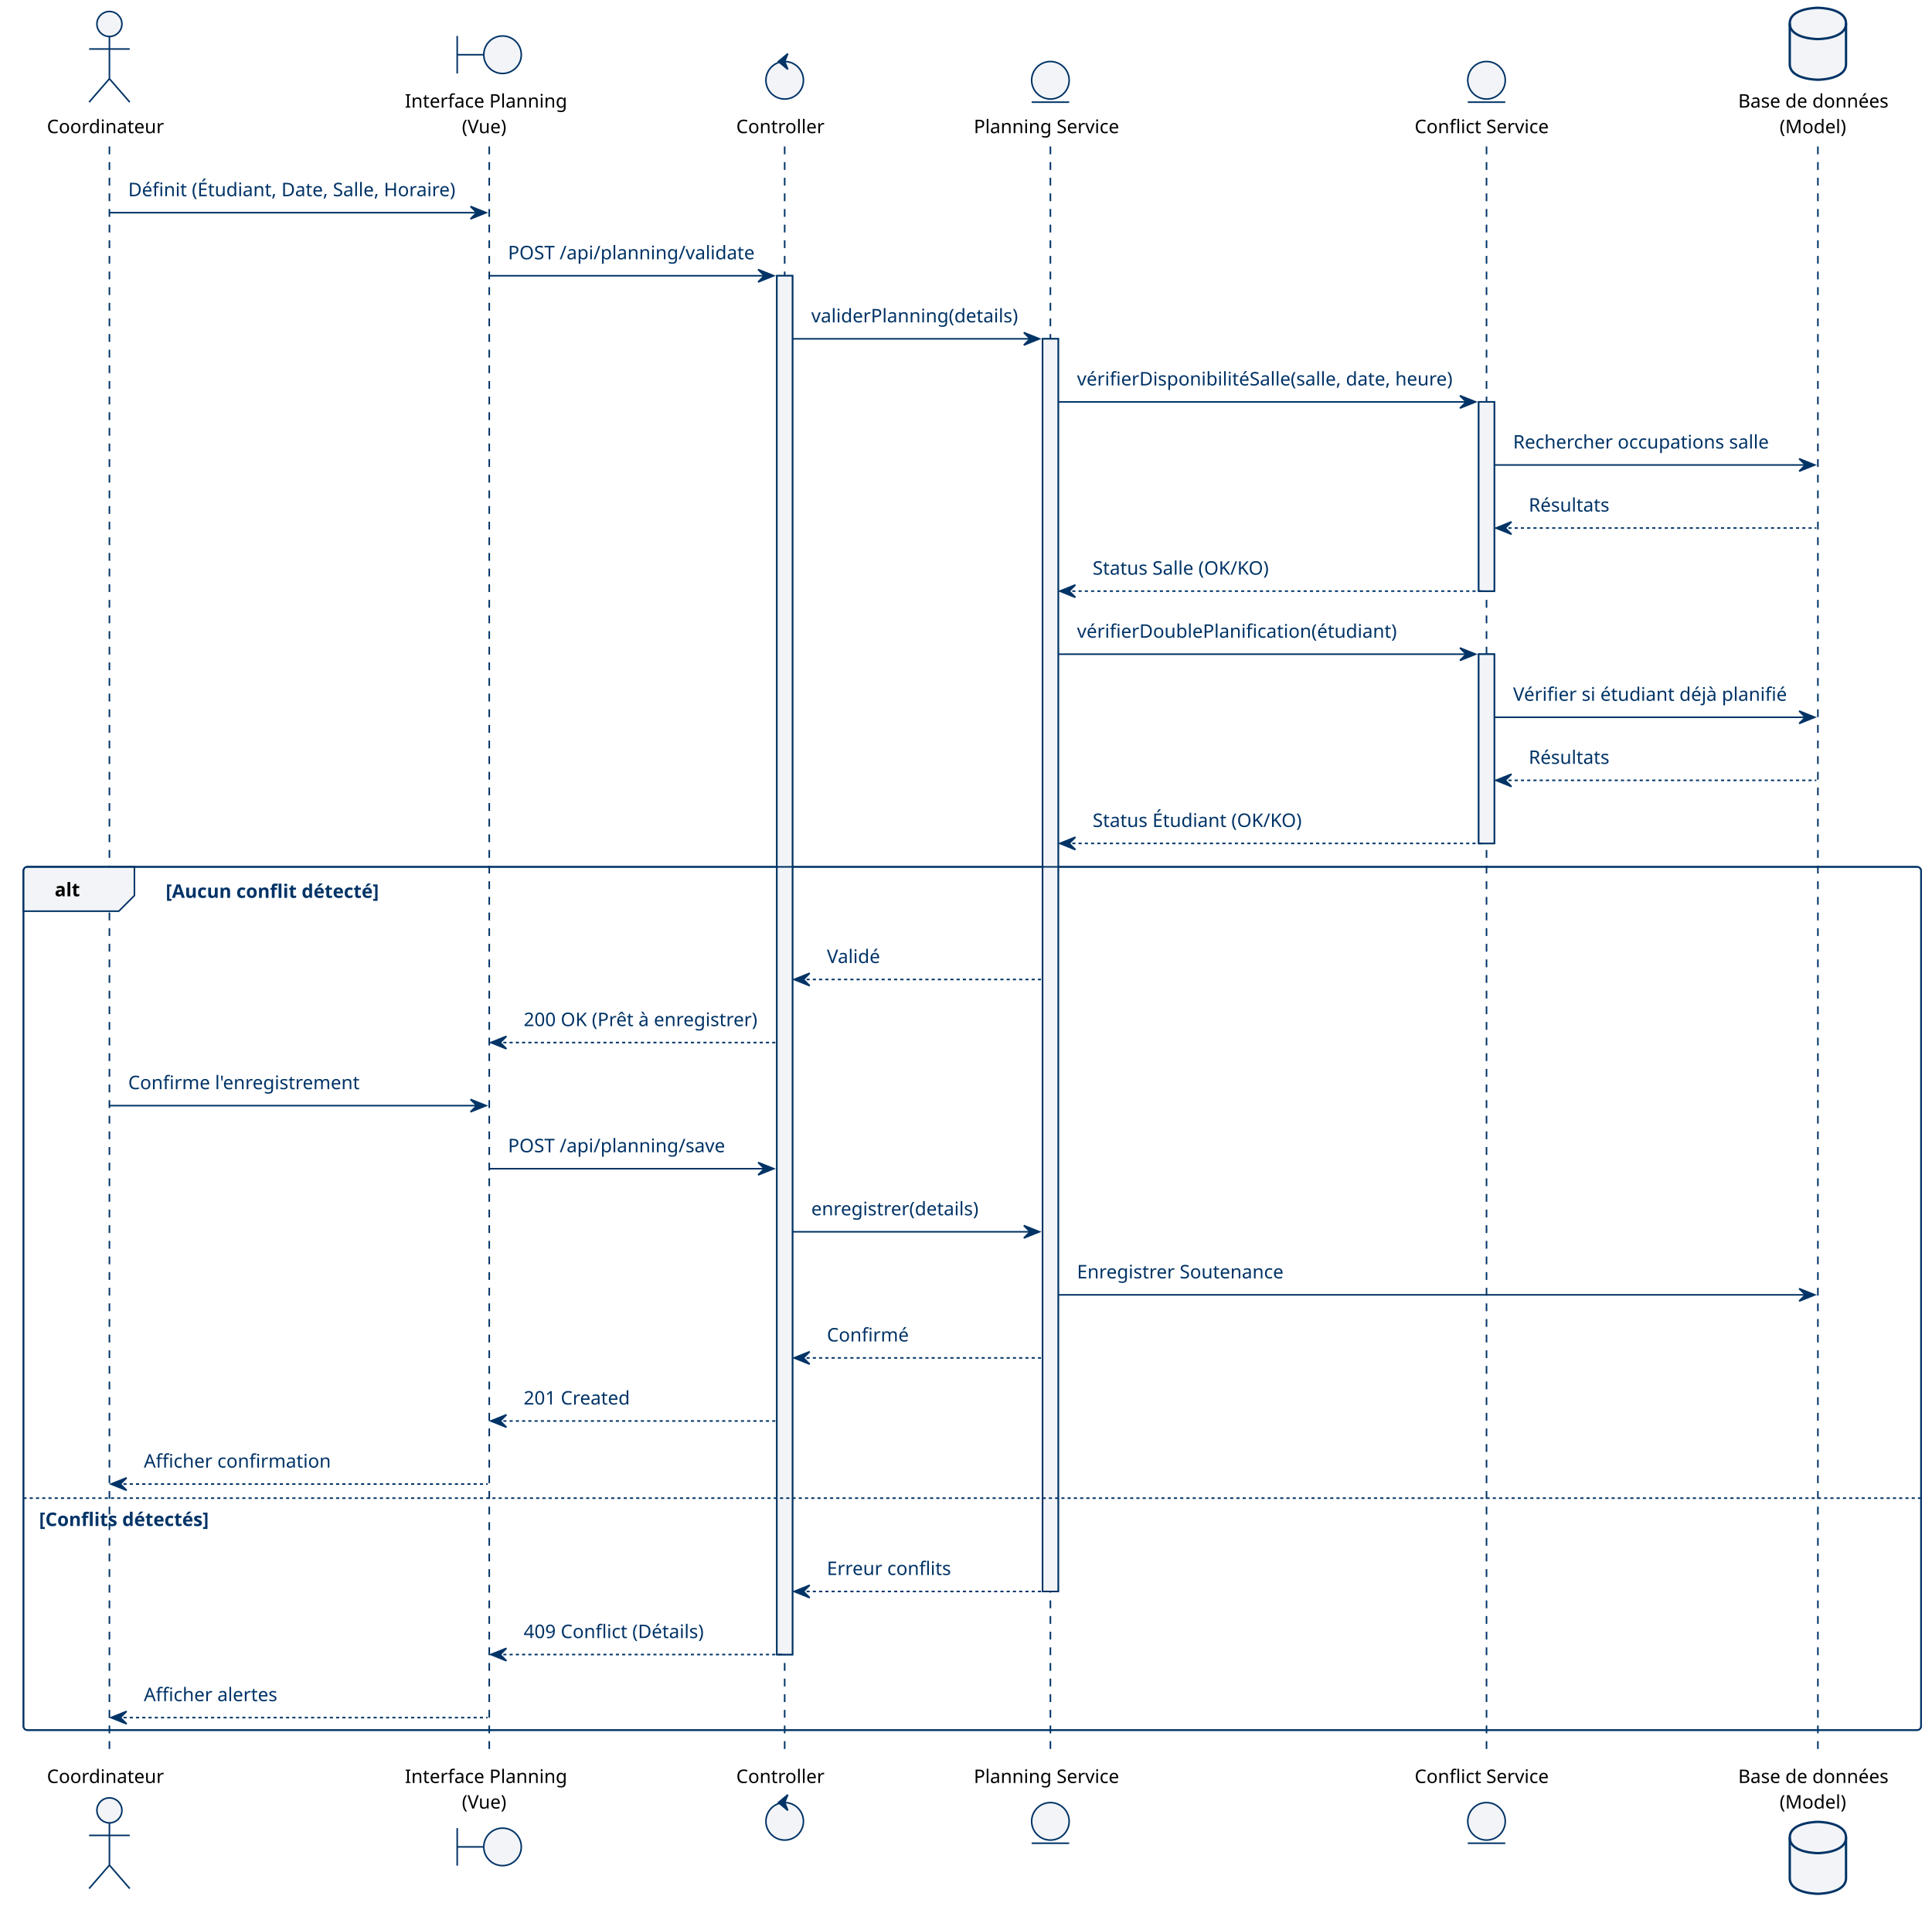
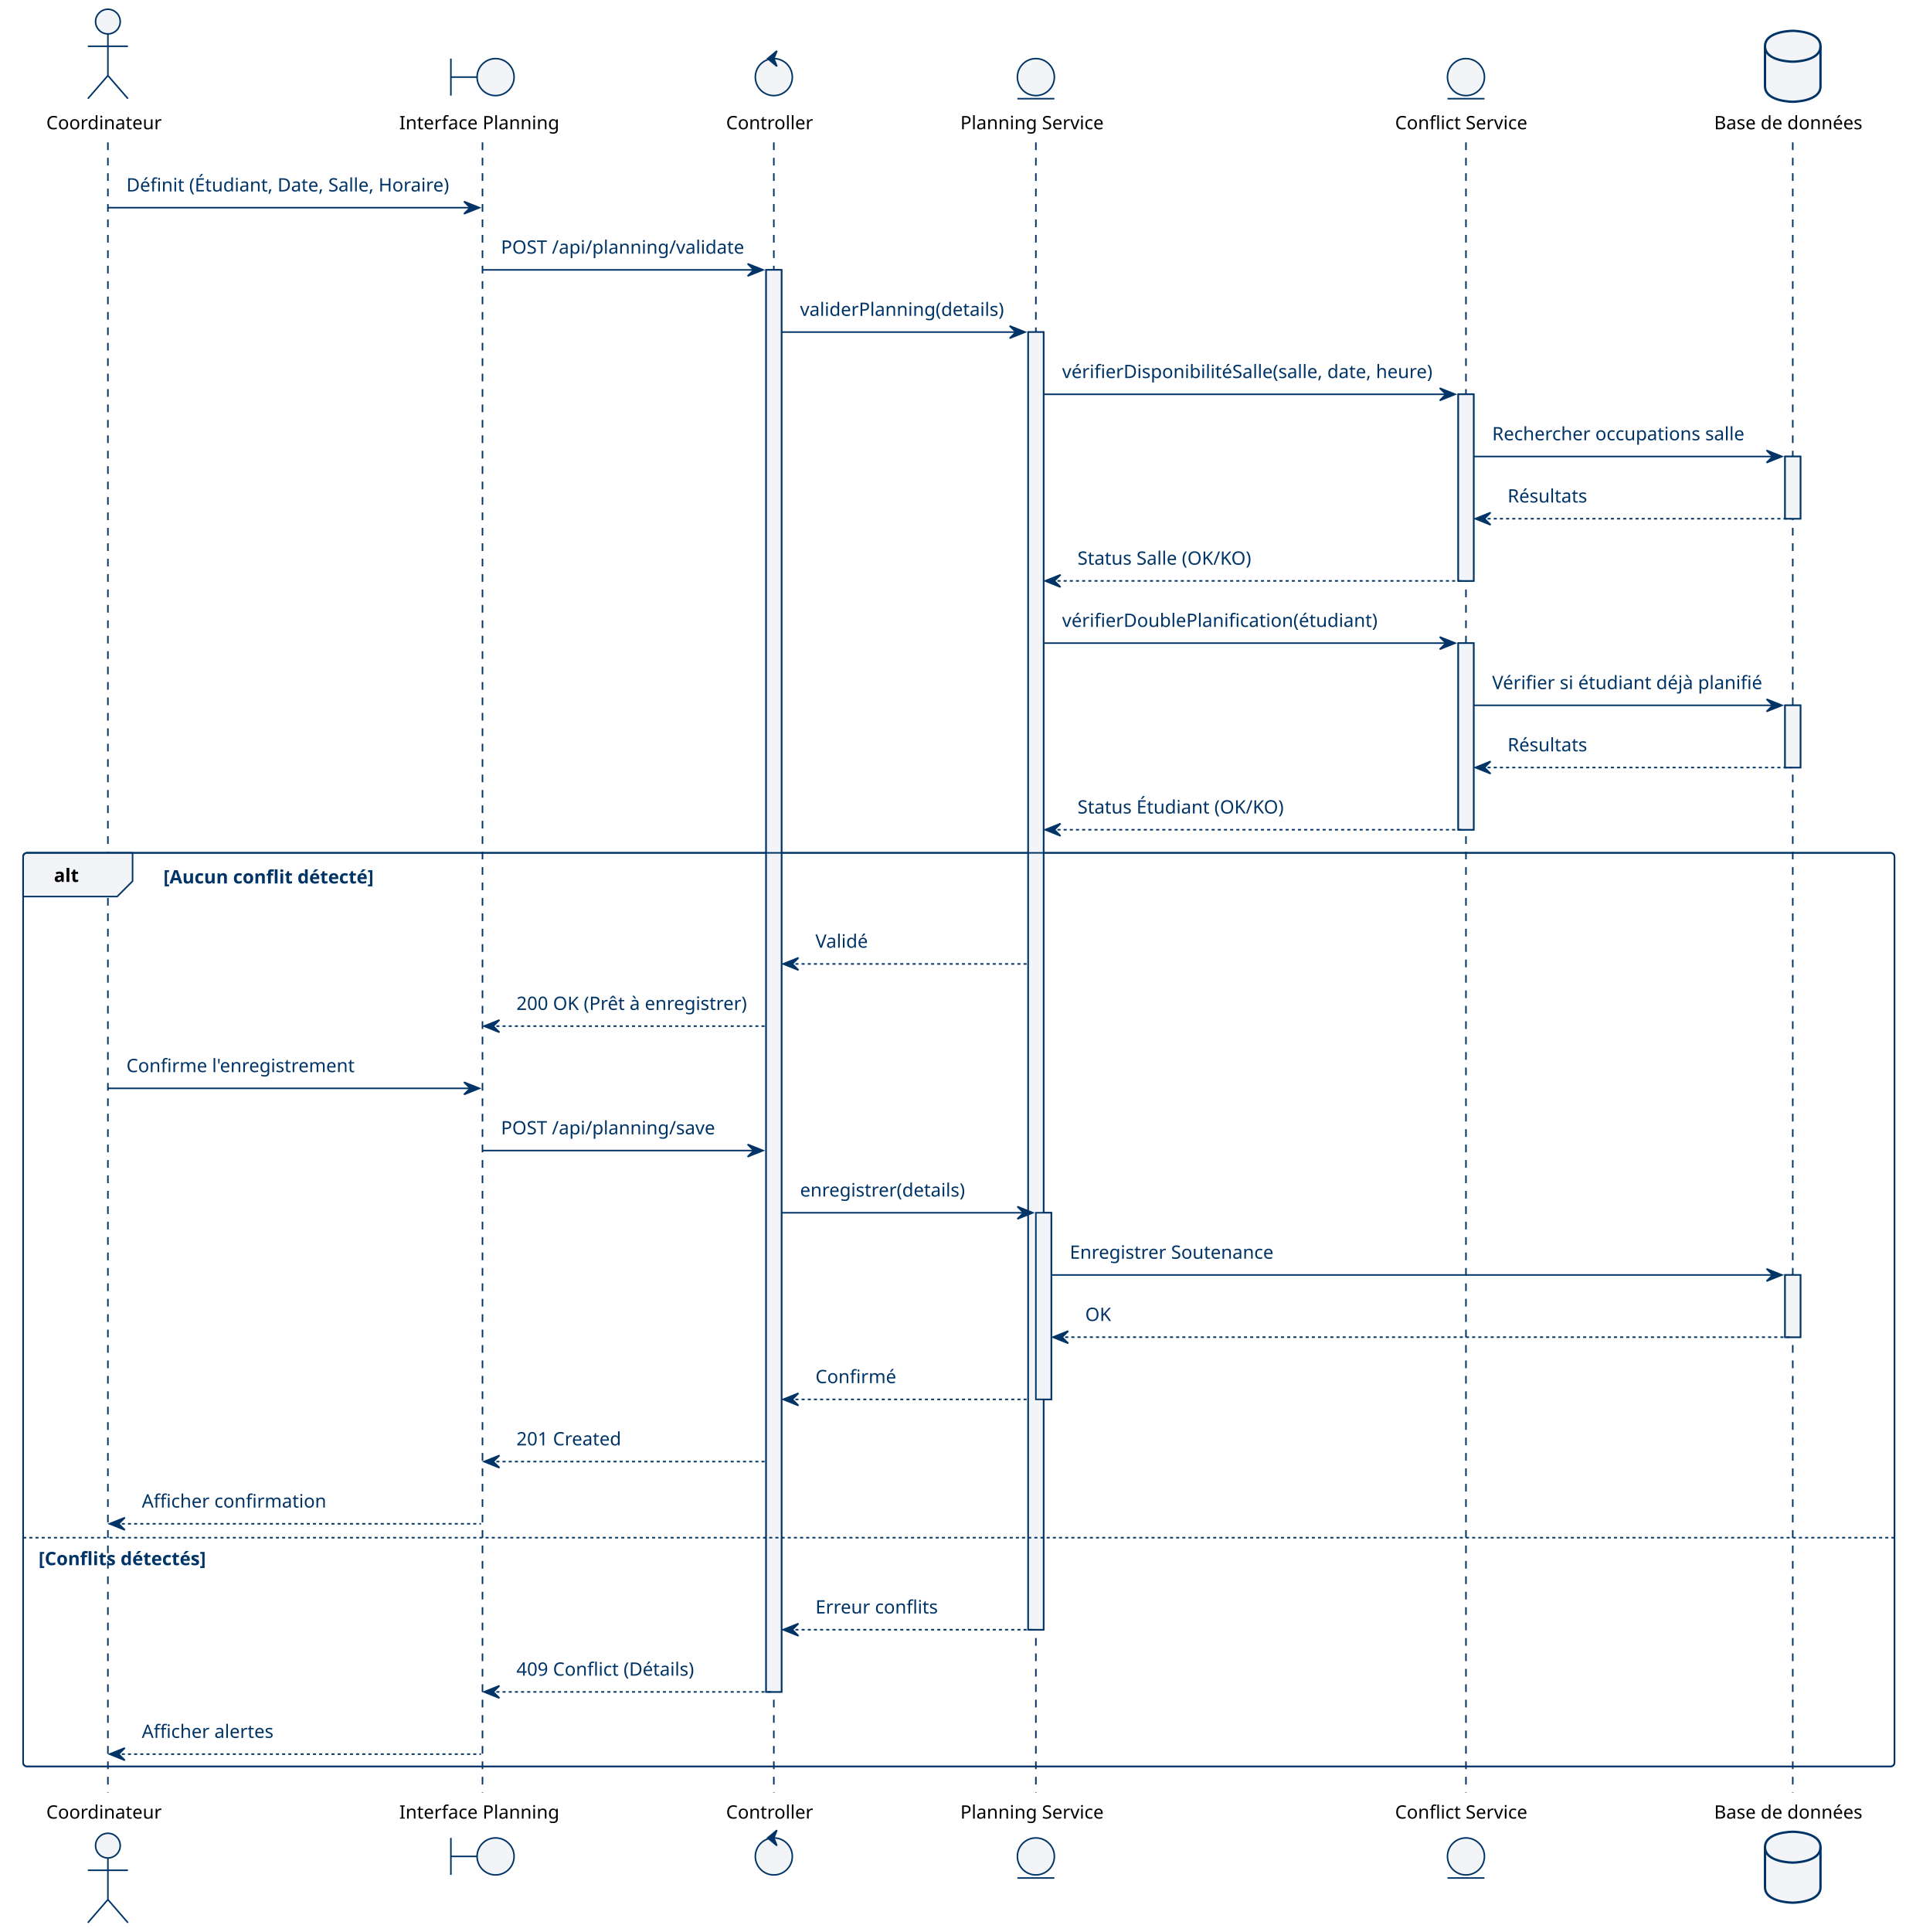
- <svg xmlns="http://www.w3.org/2000/svg" contentStyleType="text/css" height="1228px" preserveAspectRatio="none" style="width:1236px;height:1228px;background:#FFFFFF;" version="1.1" viewBox="0 0 1236 1228" width="1236px" zoomAndPan="magnify">
+ <svg xmlns="http://www.w3.org/2000/svg" contentStyleType="text/css" height="1253px" preserveAspectRatio="none" style="width:1236px;height:1253px;background:#FFFFFF;" version="1.1" viewBox="0 0 1236 1253" width="1236px" zoomAndPan="magnify">
  <defs />
  <g>
-     <rect fill="#F2F4F7" height="881.915" style="stroke:#003366;stroke-width:1.0;" width="10" x="497" y="176.376" />
-     <rect fill="#F2F4F7" height="801.226" style="stroke:#003366;stroke-width:1.0;" width="10" x="667" y="216.721" />
-     <rect fill="#F2F4F7" height="121.032" style="stroke:#003366;stroke-width:1.0;" width="10" x="946" y="257.065" />
-     <rect fill="#F2F4F7" height="121.032" style="stroke:#003366;stroke-width:1.0;" width="10" x="946" y="418.441" />
-     <rect fill="none" height="552.162" rx="2.5" ry="2.5" style="stroke:#003366;stroke-width:1.0;" width="1214" x="15" y="554.473" />
-     <line style="stroke:#003366;stroke-width:1.0;stroke-dasharray:5.0,5.0;" x1="70" x2="70" y1="93.688" y2="1123.635" />
-     <line style="stroke:#003366;stroke-width:1.0;stroke-dasharray:5.0,5.0;" x1="313" x2="313" y1="93.688" y2="1123.635" />
-     <line style="stroke:#003366;stroke-width:1.0;stroke-dasharray:5.0,5.0;" x1="502" x2="502" y1="93.688" y2="1123.635" />
-     <line style="stroke:#003366;stroke-width:1.0;stroke-dasharray:5.0,5.0;" x1="672" x2="672" y1="93.688" y2="1123.635" />
-     <line style="stroke:#003366;stroke-width:1.0;stroke-dasharray:5.0,5.0;" x1="951" x2="951" y1="93.688" y2="1123.635" />
-     <line style="stroke:#003366;stroke-width:1.0;stroke-dasharray:5.0,5.0;" x1="1163" x2="1163" y1="93.688" y2="1123.635" />
-     <text fill="#000000" font-family="sans-serif" font-size="12" lengthAdjust="spacing" textLength="74" x="30" y="85.172">Coordinateur</text>
-     <ellipse cx="70" cy="15.344" fill="#F2F4F7" rx="8" ry="8" style="stroke:#003366;stroke-width:1.0;" />
-     <path d="M70,23.344 L70,50.344 M57,31.344 L83,31.344 M70,50.344 L57,65.344 M70,50.344 L83,65.344 " fill="none" style="stroke:#003366;stroke-width:1.0;" />
-     <text fill="#000000" font-family="sans-serif" font-size="12" lengthAdjust="spacing" textLength="74" x="30" y="1140.463">Coordinateur</text>
-     <ellipse cx="70" cy="1157.979" fill="#F2F4F7" rx="8" ry="8" style="stroke:#003366;stroke-width:1.0;" />
-     <path d="M70,1165.979 L70,1192.979 M57,1173.979 L83,1173.979 M70,1192.979 L57,1207.979 M70,1192.979 L83,1207.979 " fill="none" style="stroke:#003366;stroke-width:1.0;" />
-     <text fill="#000000" font-family="sans-serif" font-size="12" lengthAdjust="spacing" textLength="102" x="259" y="68.828">Interface Planning</text>
-     <text fill="#000000" font-family="sans-serif" font-size="12" lengthAdjust="spacing" textLength="29" x="295.5" y="85.172">(Vue)</text>
-     <path d="M292.5,23 L292.5,47 M292.5,35 L309.5,35 " fill="none" style="stroke:#003366;stroke-width:1.0;" />
-     <ellipse cx="321.5" cy="35" fill="#F2F4F7" rx="12" ry="12" style="stroke:#003366;stroke-width:1.0;" />
-     <text fill="#000000" font-family="sans-serif" font-size="12" lengthAdjust="spacing" textLength="102" x="259" y="1140.463">Interface Planning</text>
-     <text fill="#000000" font-family="sans-serif" font-size="12" lengthAdjust="spacing" textLength="29" x="295.5" y="1156.807">(Vue)</text>
-     <path d="M292.5,1169.323 L292.5,1193.323 M292.5,1181.323 L309.5,1181.323 " fill="none" style="stroke:#003366;stroke-width:1.0;" />
-     <ellipse cx="321.5" cy="1181.323" fill="#F2F4F7" rx="12" ry="12" style="stroke:#003366;stroke-width:1.0;" />
-     <text fill="#000000" font-family="sans-serif" font-size="12" lengthAdjust="spacing" textLength="56" x="471" y="85.172">Controller</text>
-     <ellipse cx="502" cy="51.344" fill="#F2F4F7" rx="12" ry="12" style="stroke:#003366;stroke-width:1.0;" />
-     <polygon fill="#003366" points="498,39.344,504,34.344,502,39.344,504,44.344,498,39.344" style="stroke:#003366;stroke-width:1.0;" />
-     <text fill="#000000" font-family="sans-serif" font-size="12" lengthAdjust="spacing" textLength="56" x="471" y="1140.463">Controller</text>
-     <ellipse cx="502" cy="1164.979" fill="#F2F4F7" rx="12" ry="12" style="stroke:#003366;stroke-width:1.0;" />
-     <polygon fill="#003366" points="498,1152.979,504,1147.979,502,1152.979,504,1157.979,498,1152.979" style="stroke:#003366;stroke-width:1.0;" />
-     <text fill="#000000" font-family="sans-serif" font-size="12" lengthAdjust="spacing" textLength="92" x="623" y="85.172">Planning Service</text>
-     <ellipse cx="672" cy="51.344" fill="#F2F4F7" rx="12" ry="12" style="stroke:#003366;stroke-width:1.0;" />
-     <line style="stroke:#003366;stroke-width:1.0;" x1="660" x2="684" y1="65.344" y2="65.344" />
-     <text fill="#000000" font-family="sans-serif" font-size="12" lengthAdjust="spacing" textLength="92" x="623" y="1140.463">Planning Service</text>
-     <ellipse cx="672" cy="1164.979" fill="#F2F4F7" rx="12" ry="12" style="stroke:#003366;stroke-width:1.0;" />
-     <line style="stroke:#003366;stroke-width:1.0;" x1="660" x2="684" y1="1178.979" y2="1178.979" />
-     <text fill="#000000" font-family="sans-serif" font-size="12" lengthAdjust="spacing" textLength="86" x="905" y="85.172">Conflict Service</text>
-     <ellipse cx="951" cy="51.344" fill="#F2F4F7" rx="12" ry="12" style="stroke:#003366;stroke-width:1.0;" />
-     <line style="stroke:#003366;stroke-width:1.0;" x1="939" x2="963" y1="65.344" y2="65.344" />
-     <text fill="#000000" font-family="sans-serif" font-size="12" lengthAdjust="spacing" textLength="86" x="905" y="1140.463">Conflict Service</text>
-     <ellipse cx="951" cy="1164.979" fill="#F2F4F7" rx="12" ry="12" style="stroke:#003366;stroke-width:1.0;" />
-     <line style="stroke:#003366;stroke-width:1.0;" x1="939" x2="963" y1="1178.979" y2="1178.979" />
-     <text fill="#000000" font-family="sans-serif" font-size="12" lengthAdjust="spacing" textLength="96" x="1112" y="68.828">Base de données</text>
-     <text fill="#000000" font-family="sans-serif" font-size="12" lengthAdjust="spacing" textLength="43" x="1138.5" y="85.172">(Model)</text>
-     <path d="M1145,15 C1145,5 1163,5 1163,5 C1163,5 1181,5 1181,15 L1181,41 C1181,51 1163,51 1163,51 C1163,51 1145,51 1145,41 L1145,15 " fill="#F2F4F7" style="stroke:#003366;stroke-width:1.5;" />
-     <path d="M1145,15 C1145,25 1163,25 1163,25 C1163,25 1181,25 1181,15 " fill="none" style="stroke:#003366;stroke-width:1.5;" />
-     <text fill="#000000" font-family="sans-serif" font-size="12" lengthAdjust="spacing" textLength="96" x="1112" y="1140.463">Base de données</text>
-     <text fill="#000000" font-family="sans-serif" font-size="12" lengthAdjust="spacing" textLength="43" x="1138.5" y="1156.807">(Model)</text>
-     <path d="M1145,1175.323 C1145,1165.323 1163,1165.323 1163,1165.323 C1163,1165.323 1181,1165.323 1181,1175.323 L1181,1201.323 C1181,1211.323 1163,1211.323 1163,1211.323 C1163,1211.323 1145,1211.323 1145,1201.323 L1145,1175.323 " fill="#F2F4F7" style="stroke:#003366;stroke-width:1.5;" />
-     <path d="M1145,1175.323 C1145,1185.323 1163,1185.323 1163,1185.323 C1163,1185.323 1181,1185.323 1181,1175.323 " fill="none" style="stroke:#003366;stroke-width:1.5;" />
-     <rect fill="#F2F4F7" height="881.915" style="stroke:#003366;stroke-width:1.0;" width="10" x="497" y="176.376" />
-     <rect fill="#F2F4F7" height="801.226" style="stroke:#003366;stroke-width:1.0;" width="10" x="667" y="216.721" />
-     <rect fill="#F2F4F7" height="121.032" style="stroke:#003366;stroke-width:1.0;" width="10" x="946" y="257.065" />
-     <rect fill="#F2F4F7" height="121.032" style="stroke:#003366;stroke-width:1.0;" width="10" x="946" y="418.441" />
-     <polygon fill="#003366" points="301,132.032,311,136.032,301,140.032,305,136.032" style="stroke:#003366;stroke-width:1.0;" />
-     <line style="stroke:#003366;stroke-width:1.0;" x1="70" x2="307" y1="136.032" y2="136.032" />
-     <text fill="#003366" font-family="sans-serif" font-size="12" lengthAdjust="spacing" textLength="209" x="82" y="125.516">Définit (Étudiant, Date, Salle, Horaire)</text>
-     <polygon fill="#003366" points="485,172.376,495,176.376,485,180.376,489,176.376" style="stroke:#003366;stroke-width:1.0;" />
-     <line style="stroke:#003366;stroke-width:1.0;" x1="313" x2="491" y1="176.376" y2="176.376" />
-     <text fill="#003366" font-family="sans-serif" font-size="12" lengthAdjust="spacing" textLength="154" x="325" y="165.86">POST /api/planning/validate</text>
-     <polygon fill="#003366" points="655,212.721,665,216.721,655,220.721,659,216.721" style="stroke:#003366;stroke-width:1.0;" />
-     <line style="stroke:#003366;stroke-width:1.0;" x1="507" x2="661" y1="216.721" y2="216.721" />
-     <text fill="#003366" font-family="sans-serif" font-size="12" lengthAdjust="spacing" textLength="131" x="519" y="206.204">validerPlanning(details)</text>
-     <polygon fill="#003366" points="934,253.065,944,257.065,934,261.065,938,257.065" style="stroke:#003366;stroke-width:1.0;" />
-     <line style="stroke:#003366;stroke-width:1.0;" x1="677" x2="940" y1="257.065" y2="257.065" />
-     <text fill="#003366" font-family="sans-serif" font-size="12" lengthAdjust="spacing" textLength="240" x="689" y="246.549">vérifierDisponibilitéSalle(salle, date, heure)</text>
-     <polygon fill="#003366" points="1151,293.409,1161,297.409,1151,301.409,1155,297.409" style="stroke:#003366;stroke-width:1.0;" />
-     <line style="stroke:#003366;stroke-width:1.0;" x1="956" x2="1157" y1="297.409" y2="297.409" />
-     <text fill="#003366" font-family="sans-serif" font-size="12" lengthAdjust="spacing" textLength="163" x="968" y="286.893">Rechercher occupations salle</text>
-     <polygon fill="#003366" points="967,333.753,957,337.753,967,341.753,963,337.753" style="stroke:#003366;stroke-width:1.0;" />
-     <line style="stroke:#003366;stroke-width:1.0;stroke-dasharray:2.0,2.0;" x1="961" x2="1162" y1="337.753" y2="337.753" />
-     <text fill="#003366" font-family="sans-serif" font-size="12" lengthAdjust="spacing" textLength="51" x="978" y="327.237">Résultats</text>
-     <polygon fill="#003366" points="688,374.097,678,378.097,688,382.097,684,378.097" style="stroke:#003366;stroke-width:1.0;" />
-     <line style="stroke:#003366;stroke-width:1.0;stroke-dasharray:2.0,2.0;" x1="682" x2="950" y1="378.097" y2="378.097" />
-     <text fill="#003366" font-family="sans-serif" font-size="12" lengthAdjust="spacing" textLength="112" x="699" y="367.581">Status Salle (OK/KO)</text>
-     <polygon fill="#003366" points="934,414.441,944,418.441,934,422.441,938,418.441" style="stroke:#003366;stroke-width:1.0;" />
-     <line style="stroke:#003366;stroke-width:1.0;" x1="677" x2="940" y1="418.441" y2="418.441" />
-     <text fill="#003366" font-family="sans-serif" font-size="12" lengthAdjust="spacing" textLength="202" x="689" y="407.925">vérifierDoublePlanification(étudiant)</text>
-     <polygon fill="#003366" points="1151,454.785,1161,458.785,1151,462.785,1155,458.785" style="stroke:#003366;stroke-width:1.0;" />
-     <line style="stroke:#003366;stroke-width:1.0;" x1="956" x2="1157" y1="458.785" y2="458.785" />
-     <text fill="#003366" font-family="sans-serif" font-size="12" lengthAdjust="spacing" textLength="173" x="968" y="448.269">Vérifier si étudiant déjà planifié</text>
-     <polygon fill="#003366" points="967,495.129,957,499.129,967,503.129,963,499.129" style="stroke:#003366;stroke-width:1.0;" />
-     <line style="stroke:#003366;stroke-width:1.0;stroke-dasharray:2.0,2.0;" x1="961" x2="1162" y1="499.129" y2="499.129" />
-     <text fill="#003366" font-family="sans-serif" font-size="12" lengthAdjust="spacing" textLength="51" x="978" y="488.613">Résultats</text>
-     <polygon fill="#003366" points="688,535.473,678,539.473,688,543.473,684,539.473" style="stroke:#003366;stroke-width:1.0;" />
-     <line style="stroke:#003366;stroke-width:1.0;stroke-dasharray:2.0,2.0;" x1="682" x2="950" y1="539.473" y2="539.473" />
-     <text fill="#003366" font-family="sans-serif" font-size="12" lengthAdjust="spacing" textLength="131" x="699" y="528.957">Status Étudiant (OK/KO)</text>
-     <path d="M17.5,554.473 L86,554.473 L86,572.818 L76,582.818 L15,582.818 L15,556.973 A2.5,2.5 0 0 1 17.5,554.473 " fill="#F2F4F7" style="stroke:#003366;stroke-width:1.0;" />
-     <rect fill="none" height="552.162" rx="2.5" ry="2.5" style="stroke:#003366;stroke-width:1.0;" width="1214" x="15" y="554.473" />
-     <text fill="#000000" font-family="sans-serif" font-size="12" font-weight="bold" lengthAdjust="spacing" textLength="16" x="35" y="573.302">alt</text>
-     <text fill="#003366" font-family="sans-serif" font-size="12" font-weight="bold" lengthAdjust="spacing" textLength="136" x="106" y="574.302">[Aucun conflit détecté]</text>
-     <polygon fill="#003366" points="518,622.506,508,626.506,518,630.506,514,626.506" style="stroke:#003366;stroke-width:1.0;" />
-     <line style="stroke:#003366;stroke-width:1.0;stroke-dasharray:2.0,2.0;" x1="512" x2="666" y1="626.506" y2="626.506" />
-     <text fill="#003366" font-family="sans-serif" font-size="12" lengthAdjust="spacing" textLength="34" x="529" y="615.99">Validé</text>
-     <polygon fill="#003366" points="324,662.85,314,666.85,324,670.85,320,666.85" style="stroke:#003366;stroke-width:1.0;" />
-     <line style="stroke:#003366;stroke-width:1.0;stroke-dasharray:2.0,2.0;" x1="318" x2="496" y1="666.85" y2="666.85" />
-     <text fill="#003366" font-family="sans-serif" font-size="12" lengthAdjust="spacing" textLength="150" x="335" y="656.334">200 OK (Prêt à enregistrer)</text>
-     <polygon fill="#003366" points="301,703.194,311,707.194,301,711.194,305,707.194" style="stroke:#003366;stroke-width:1.0;" />
-     <line style="stroke:#003366;stroke-width:1.0;" x1="70" x2="307" y1="707.194" y2="707.194" />
-     <text fill="#003366" font-family="sans-serif" font-size="12" lengthAdjust="spacing" textLength="148" x="82" y="696.678">Confirme l'enregistrement</text>
-     <polygon fill="#003366" points="485,743.538,495,747.538,485,751.538,489,747.538" style="stroke:#003366;stroke-width:1.0;" />
-     <line style="stroke:#003366;stroke-width:1.0;" x1="313" x2="491" y1="747.538" y2="747.538" />
-     <text fill="#003366" font-family="sans-serif" font-size="12" lengthAdjust="spacing" textLength="136" x="325" y="737.022">POST /api/planning/save</text>
-     <polygon fill="#003366" points="655,783.882,665,787.882,655,791.882,659,787.882" style="stroke:#003366;stroke-width:1.0;" />
-     <line style="stroke:#003366;stroke-width:1.0;" x1="507" x2="661" y1="787.882" y2="787.882" />
-     <text fill="#003366" font-family="sans-serif" font-size="12" lengthAdjust="spacing" textLength="108" x="519" y="777.366">enregistrer(details)</text>
-     <polygon fill="#003366" points="1151,824.226,1161,828.226,1151,832.226,1155,828.226" style="stroke:#003366;stroke-width:1.0;" />
-     <line style="stroke:#003366;stroke-width:1.0;" x1="677" x2="1157" y1="828.226" y2="828.226" />
-     <text fill="#003366" font-family="sans-serif" font-size="12" lengthAdjust="spacing" textLength="132" x="689" y="817.71">Enregistrer Soutenance</text>
-     <polygon fill="#003366" points="518,864.571,508,868.571,518,872.571,514,868.571" style="stroke:#003366;stroke-width:1.0;" />
-     <line style="stroke:#003366;stroke-width:1.0;stroke-dasharray:2.0,2.0;" x1="512" x2="666" y1="868.571" y2="868.571" />
-     <text fill="#003366" font-family="sans-serif" font-size="12" lengthAdjust="spacing" textLength="52" x="529" y="858.054">Confirmé</text>
-     <polygon fill="#003366" points="324,904.915,314,908.915,324,912.915,320,908.915" style="stroke:#003366;stroke-width:1.0;" />
-     <line style="stroke:#003366;stroke-width:1.0;stroke-dasharray:2.0,2.0;" x1="318" x2="496" y1="908.915" y2="908.915" />
-     <text fill="#003366" font-family="sans-serif" font-size="12" lengthAdjust="spacing" textLength="69" x="335" y="898.399">201 Created</text>
-     <polygon fill="#003366" points="81,945.259,71,949.259,81,953.259,77,949.259" style="stroke:#003366;stroke-width:1.0;" />
-     <line style="stroke:#003366;stroke-width:1.0;stroke-dasharray:2.0,2.0;" x1="75" x2="312" y1="949.259" y2="949.259" />
-     <text fill="#003366" font-family="sans-serif" font-size="12" lengthAdjust="spacing" textLength="118" x="92" y="938.743">Afficher confirmation</text>
-     <line style="stroke:#003366;stroke-width:1.0;stroke-dasharray:2.0,2.0;" x1="15" x2="1229" y1="958.259" y2="958.259" />
-     <text fill="#003366" font-family="sans-serif" font-size="12" font-weight="bold" lengthAdjust="spacing" textLength="109" x="25" y="976.087">[Conflits détectés]</text>
-     <polygon fill="#003366" points="518,1013.947,508,1017.947,518,1021.947,514,1017.947" style="stroke:#003366;stroke-width:1.0;" />
-     <line style="stroke:#003366;stroke-width:1.0;stroke-dasharray:2.0,2.0;" x1="512" x2="671" y1="1017.947" y2="1017.947" />
-     <text fill="#003366" font-family="sans-serif" font-size="12" lengthAdjust="spacing" textLength="79" x="529" y="1007.431">Erreur conflits</text>
-     <polygon fill="#003366" points="324,1054.291,314,1058.291,324,1062.291,320,1058.291" style="stroke:#003366;stroke-width:1.0;" />
-     <line style="stroke:#003366;stroke-width:1.0;stroke-dasharray:2.0,2.0;" x1="318" x2="501" y1="1058.291" y2="1058.291" />
-     <text fill="#003366" font-family="sans-serif" font-size="12" lengthAdjust="spacing" textLength="116" x="335" y="1047.775">409 Conflict (Détails)</text>
-     <polygon fill="#003366" points="81,1094.635,71,1098.635,81,1102.635,77,1098.635" style="stroke:#003366;stroke-width:1.0;" />
-     <line style="stroke:#003366;stroke-width:1.0;stroke-dasharray:2.0,2.0;" x1="75" x2="312" y1="1098.635" y2="1098.635" />
-     <text fill="#003366" font-family="sans-serif" font-size="12" lengthAdjust="spacing" textLength="86" x="92" y="1088.119">Afficher alertes</text>
+     <rect fill="#F2F4F7" height="922.259" style="stroke:#003366;stroke-width:1.0;" width="10" x="497" y="175.032" />
+     <rect fill="#F2F4F7" height="841.571" style="stroke:#003366;stroke-width:1.0;" width="10" x="667" y="215.376" />
+     <rect fill="#F2F4F7" height="121.032" style="stroke:#003366;stroke-width:1.0;" width="10" x="672" y="786.538" />
+     <rect fill="#F2F4F7" height="121.032" style="stroke:#003366;stroke-width:1.0;" width="10" x="946" y="255.721" />
+     <rect fill="#F2F4F7" height="121.032" style="stroke:#003366;stroke-width:1.0;" width="10" x="946" y="417.097" />
+     <rect fill="#F2F4F7" height="40.344" style="stroke:#003366;stroke-width:1.0;" width="10" x="1158" y="296.065" />
+     <rect fill="#F2F4F7" height="40.344" style="stroke:#003366;stroke-width:1.0;" width="10" x="1158" y="457.441" />
+     <rect fill="#F2F4F7" height="40.344" style="stroke:#003366;stroke-width:1.0;" width="10" x="1158" y="826.882" />
+     <rect fill="none" height="592.506" rx="2.5" ry="2.5" style="stroke:#003366;stroke-width:1.0;" width="1214" x="15" y="553.129" />
+     <line style="stroke:#003366;stroke-width:1.0;stroke-dasharray:5.0,5.0;" x1="70" x2="70" y1="92.344" y2="1162.635" />
+     <line style="stroke:#003366;stroke-width:1.0;stroke-dasharray:5.0,5.0;" x1="313" x2="313" y1="92.344" y2="1162.635" />
+     <line style="stroke:#003366;stroke-width:1.0;stroke-dasharray:5.0,5.0;" x1="502" x2="502" y1="92.344" y2="1162.635" />
+     <line style="stroke:#003366;stroke-width:1.0;stroke-dasharray:5.0,5.0;" x1="672" x2="672" y1="92.344" y2="1162.635" />
+     <line style="stroke:#003366;stroke-width:1.0;stroke-dasharray:5.0,5.0;" x1="951" x2="951" y1="92.344" y2="1162.635" />
+     <line style="stroke:#003366;stroke-width:1.0;stroke-dasharray:5.0,5.0;" x1="1163" x2="1163" y1="92.344" y2="1162.635" />
+     <text fill="#000000" font-family="sans-serif" font-size="12" lengthAdjust="spacing" textLength="74" x="30" y="83.828">Coordinateur</text>
+     <ellipse cx="70" cy="14" fill="#F2F4F7" rx="8" ry="8" style="stroke:#003366;stroke-width:1.0;" />
+     <path d="M70,22 L70,49 M57,30 L83,30 M70,49 L57,64 M70,49 L83,64 " fill="none" style="stroke:#003366;stroke-width:1.0;" />
+     <text fill="#000000" font-family="sans-serif" font-size="12" lengthAdjust="spacing" textLength="74" x="30" y="1179.463">Coordinateur</text>
+     <ellipse cx="70" cy="1196.979" fill="#F2F4F7" rx="8" ry="8" style="stroke:#003366;stroke-width:1.0;" />
+     <path d="M70,1204.979 L70,1231.979 M57,1212.979 L83,1212.979 M70,1231.979 L57,1246.979 M70,1231.979 L83,1246.979 " fill="none" style="stroke:#003366;stroke-width:1.0;" />
+     <text fill="#000000" font-family="sans-serif" font-size="12" lengthAdjust="spacing" textLength="102" x="259" y="83.828">Interface Planning</text>
+     <path d="M292.5,38 L292.5,62 M292.5,50 L309.5,50 " fill="none" style="stroke:#003366;stroke-width:1.0;" />
+     <ellipse cx="321.5" cy="50" fill="#F2F4F7" rx="12" ry="12" style="stroke:#003366;stroke-width:1.0;" />
+     <text fill="#000000" font-family="sans-serif" font-size="12" lengthAdjust="spacing" textLength="102" x="259" y="1179.463">Interface Planning</text>
+     <path d="M292.5,1191.979 L292.5,1215.979 M292.5,1203.979 L309.5,1203.979 " fill="none" style="stroke:#003366;stroke-width:1.0;" />
+     <ellipse cx="321.5" cy="1203.979" fill="#F2F4F7" rx="12" ry="12" style="stroke:#003366;stroke-width:1.0;" />
+     <text fill="#000000" font-family="sans-serif" font-size="12" lengthAdjust="spacing" textLength="56" x="471" y="83.828">Controller</text>
+     <ellipse cx="502" cy="50" fill="#F2F4F7" rx="12" ry="12" style="stroke:#003366;stroke-width:1.0;" />
+     <polygon fill="#003366" points="498,38,504,33,502,38,504,43,498,38" style="stroke:#003366;stroke-width:1.0;" />
+     <text fill="#000000" font-family="sans-serif" font-size="12" lengthAdjust="spacing" textLength="56" x="471" y="1179.463">Controller</text>
+     <ellipse cx="502" cy="1203.979" fill="#F2F4F7" rx="12" ry="12" style="stroke:#003366;stroke-width:1.0;" />
+     <polygon fill="#003366" points="498,1191.979,504,1186.979,502,1191.979,504,1196.979,498,1191.979" style="stroke:#003366;stroke-width:1.0;" />
+     <text fill="#000000" font-family="sans-serif" font-size="12" lengthAdjust="spacing" textLength="92" x="623" y="83.828">Planning Service</text>
+     <ellipse cx="672" cy="50" fill="#F2F4F7" rx="12" ry="12" style="stroke:#003366;stroke-width:1.0;" />
+     <line style="stroke:#003366;stroke-width:1.0;" x1="660" x2="684" y1="64" y2="64" />
+     <text fill="#000000" font-family="sans-serif" font-size="12" lengthAdjust="spacing" textLength="92" x="623" y="1179.463">Planning Service</text>
+     <ellipse cx="672" cy="1203.979" fill="#F2F4F7" rx="12" ry="12" style="stroke:#003366;stroke-width:1.0;" />
+     <line style="stroke:#003366;stroke-width:1.0;" x1="660" x2="684" y1="1217.979" y2="1217.979" />
+     <text fill="#000000" font-family="sans-serif" font-size="12" lengthAdjust="spacing" textLength="86" x="905" y="83.828">Conflict Service</text>
+     <ellipse cx="951" cy="50" fill="#F2F4F7" rx="12" ry="12" style="stroke:#003366;stroke-width:1.0;" />
+     <line style="stroke:#003366;stroke-width:1.0;" x1="939" x2="963" y1="64" y2="64" />
+     <text fill="#000000" font-family="sans-serif" font-size="12" lengthAdjust="spacing" textLength="86" x="905" y="1179.463">Conflict Service</text>
+     <ellipse cx="951" cy="1203.979" fill="#F2F4F7" rx="12" ry="12" style="stroke:#003366;stroke-width:1.0;" />
+     <line style="stroke:#003366;stroke-width:1.0;" x1="939" x2="963" y1="1217.979" y2="1217.979" />
+     <text fill="#000000" font-family="sans-serif" font-size="12" lengthAdjust="spacing" textLength="96" x="1112" y="83.828">Base de données</text>
+     <path d="M1145,30 C1145,20 1163,20 1163,20 C1163,20 1181,20 1181,30 L1181,56 C1181,66 1163,66 1163,66 C1163,66 1145,66 1145,56 L1145,30 " fill="#F2F4F7" style="stroke:#003366;stroke-width:1.5;" />
+     <path d="M1145,30 C1145,40 1163,40 1163,40 C1163,40 1181,40 1181,30 " fill="none" style="stroke:#003366;stroke-width:1.5;" />
+     <text fill="#000000" font-family="sans-serif" font-size="12" lengthAdjust="spacing" textLength="96" x="1112" y="1179.463">Base de données</text>
+     <path d="M1145,1197.979 C1145,1187.979 1163,1187.979 1163,1187.979 C1163,1187.979 1181,1187.979 1181,1197.979 L1181,1223.979 C1181,1233.979 1163,1233.979 1163,1233.979 C1163,1233.979 1145,1233.979 1145,1223.979 L1145,1197.979 " fill="#F2F4F7" style="stroke:#003366;stroke-width:1.5;" />
+     <path d="M1145,1197.979 C1145,1207.979 1163,1207.979 1163,1207.979 C1163,1207.979 1181,1207.979 1181,1197.979 " fill="none" style="stroke:#003366;stroke-width:1.5;" />
+     <rect fill="#F2F4F7" height="922.259" style="stroke:#003366;stroke-width:1.0;" width="10" x="497" y="175.032" />
+     <rect fill="#F2F4F7" height="841.571" style="stroke:#003366;stroke-width:1.0;" width="10" x="667" y="215.376" />
+     <rect fill="#F2F4F7" height="121.032" style="stroke:#003366;stroke-width:1.0;" width="10" x="672" y="786.538" />
+     <rect fill="#F2F4F7" height="121.032" style="stroke:#003366;stroke-width:1.0;" width="10" x="946" y="255.721" />
+     <rect fill="#F2F4F7" height="121.032" style="stroke:#003366;stroke-width:1.0;" width="10" x="946" y="417.097" />
+     <rect fill="#F2F4F7" height="40.344" style="stroke:#003366;stroke-width:1.0;" width="10" x="1158" y="296.065" />
+     <rect fill="#F2F4F7" height="40.344" style="stroke:#003366;stroke-width:1.0;" width="10" x="1158" y="457.441" />
+     <rect fill="#F2F4F7" height="40.344" style="stroke:#003366;stroke-width:1.0;" width="10" x="1158" y="826.882" />
+     <polygon fill="#003366" points="301,130.688,311,134.688,301,138.688,305,134.688" style="stroke:#003366;stroke-width:1.0;" />
+     <line style="stroke:#003366;stroke-width:1.0;" x1="70" x2="307" y1="134.688" y2="134.688" />
+     <text fill="#003366" font-family="sans-serif" font-size="12" lengthAdjust="spacing" textLength="209" x="82" y="124.172">Définit (Étudiant, Date, Salle, Horaire)</text>
+     <polygon fill="#003366" points="485,171.032,495,175.032,485,179.032,489,175.032" style="stroke:#003366;stroke-width:1.0;" />
+     <line style="stroke:#003366;stroke-width:1.0;" x1="313" x2="491" y1="175.032" y2="175.032" />
+     <text fill="#003366" font-family="sans-serif" font-size="12" lengthAdjust="spacing" textLength="154" x="325" y="164.516">POST /api/planning/validate</text>
+     <polygon fill="#003366" points="655,211.376,665,215.376,655,219.376,659,215.376" style="stroke:#003366;stroke-width:1.0;" />
+     <line style="stroke:#003366;stroke-width:1.0;" x1="507" x2="661" y1="215.376" y2="215.376" />
+     <text fill="#003366" font-family="sans-serif" font-size="12" lengthAdjust="spacing" textLength="131" x="519" y="204.86">validerPlanning(details)</text>
+     <polygon fill="#003366" points="934,251.721,944,255.721,934,259.721,938,255.721" style="stroke:#003366;stroke-width:1.0;" />
+     <line style="stroke:#003366;stroke-width:1.0;" x1="677" x2="940" y1="255.721" y2="255.721" />
+     <text fill="#003366" font-family="sans-serif" font-size="12" lengthAdjust="spacing" textLength="240" x="689" y="245.204">vérifierDisponibilitéSalle(salle, date, heure)</text>
+     <polygon fill="#003366" points="1146,292.065,1156,296.065,1146,300.065,1150,296.065" style="stroke:#003366;stroke-width:1.0;" />
+     <line style="stroke:#003366;stroke-width:1.0;" x1="956" x2="1152" y1="296.065" y2="296.065" />
+     <text fill="#003366" font-family="sans-serif" font-size="12" lengthAdjust="spacing" textLength="163" x="968" y="285.549">Rechercher occupations salle</text>
+     <polygon fill="#003366" points="967,332.409,957,336.409,967,340.409,963,336.409" style="stroke:#003366;stroke-width:1.0;" />
+     <line style="stroke:#003366;stroke-width:1.0;stroke-dasharray:2.0,2.0;" x1="961" x2="1162" y1="336.409" y2="336.409" />
+     <text fill="#003366" font-family="sans-serif" font-size="12" lengthAdjust="spacing" textLength="51" x="978" y="325.893">Résultats</text>
+     <polygon fill="#003366" points="688,372.753,678,376.753,688,380.753,684,376.753" style="stroke:#003366;stroke-width:1.0;" />
+     <line style="stroke:#003366;stroke-width:1.0;stroke-dasharray:2.0,2.0;" x1="682" x2="950" y1="376.753" y2="376.753" />
+     <text fill="#003366" font-family="sans-serif" font-size="12" lengthAdjust="spacing" textLength="112" x="699" y="366.237">Status Salle (OK/KO)</text>
+     <polygon fill="#003366" points="934,413.097,944,417.097,934,421.097,938,417.097" style="stroke:#003366;stroke-width:1.0;" />
+     <line style="stroke:#003366;stroke-width:1.0;" x1="677" x2="940" y1="417.097" y2="417.097" />
+     <text fill="#003366" font-family="sans-serif" font-size="12" lengthAdjust="spacing" textLength="202" x="689" y="406.581">vérifierDoublePlanification(étudiant)</text>
+     <polygon fill="#003366" points="1146,453.441,1156,457.441,1146,461.441,1150,457.441" style="stroke:#003366;stroke-width:1.0;" />
+     <line style="stroke:#003366;stroke-width:1.0;" x1="956" x2="1152" y1="457.441" y2="457.441" />
+     <text fill="#003366" font-family="sans-serif" font-size="12" lengthAdjust="spacing" textLength="173" x="968" y="446.925">Vérifier si étudiant déjà planifié</text>
+     <polygon fill="#003366" points="967,493.785,957,497.785,967,501.785,963,497.785" style="stroke:#003366;stroke-width:1.0;" />
+     <line style="stroke:#003366;stroke-width:1.0;stroke-dasharray:2.0,2.0;" x1="961" x2="1162" y1="497.785" y2="497.785" />
+     <text fill="#003366" font-family="sans-serif" font-size="12" lengthAdjust="spacing" textLength="51" x="978" y="487.269">Résultats</text>
+     <polygon fill="#003366" points="688,534.129,678,538.129,688,542.129,684,538.129" style="stroke:#003366;stroke-width:1.0;" />
+     <line style="stroke:#003366;stroke-width:1.0;stroke-dasharray:2.0,2.0;" x1="682" x2="950" y1="538.129" y2="538.129" />
+     <text fill="#003366" font-family="sans-serif" font-size="12" lengthAdjust="spacing" textLength="131" x="699" y="527.613">Status Étudiant (OK/KO)</text>
+     <path d="M17.5,553.129 L86,553.129 L86,571.473 L76,581.473 L15,581.473 L15,555.629 A2.5,2.5 0 0 1 17.5,553.129 " fill="#F2F4F7" style="stroke:#003366;stroke-width:1.0;" />
+     <rect fill="none" height="592.506" rx="2.5" ry="2.5" style="stroke:#003366;stroke-width:1.0;" width="1214" x="15" y="553.129" />
+     <text fill="#000000" font-family="sans-serif" font-size="12" font-weight="bold" lengthAdjust="spacing" textLength="16" x="35" y="571.957">alt</text>
+     <text fill="#003366" font-family="sans-serif" font-size="12" font-weight="bold" lengthAdjust="spacing" textLength="136" x="106" y="572.957">[Aucun conflit détecté]</text>
+     <polygon fill="#003366" points="518,621.162,508,625.162,518,629.162,514,625.162" style="stroke:#003366;stroke-width:1.0;" />
+     <line style="stroke:#003366;stroke-width:1.0;stroke-dasharray:2.0,2.0;" x1="512" x2="666" y1="625.162" y2="625.162" />
+     <text fill="#003366" font-family="sans-serif" font-size="12" lengthAdjust="spacing" textLength="34" x="529" y="614.646">Validé</text>
+     <polygon fill="#003366" points="324,661.506,314,665.506,324,669.506,320,665.506" style="stroke:#003366;stroke-width:1.0;" />
+     <line style="stroke:#003366;stroke-width:1.0;stroke-dasharray:2.0,2.0;" x1="318" x2="496" y1="665.506" y2="665.506" />
+     <text fill="#003366" font-family="sans-serif" font-size="12" lengthAdjust="spacing" textLength="150" x="335" y="654.99">200 OK (Prêt à enregistrer)</text>
+     <polygon fill="#003366" points="301,701.85,311,705.85,301,709.85,305,705.85" style="stroke:#003366;stroke-width:1.0;" />
+     <line style="stroke:#003366;stroke-width:1.0;" x1="70" x2="307" y1="705.85" y2="705.85" />
+     <text fill="#003366" font-family="sans-serif" font-size="12" lengthAdjust="spacing" textLength="148" x="82" y="695.334">Confirme l'enregistrement</text>
+     <polygon fill="#003366" points="485,742.194,495,746.194,485,750.194,489,746.194" style="stroke:#003366;stroke-width:1.0;" />
+     <line style="stroke:#003366;stroke-width:1.0;" x1="313" x2="491" y1="746.194" y2="746.194" />
+     <text fill="#003366" font-family="sans-serif" font-size="12" lengthAdjust="spacing" textLength="136" x="325" y="735.678">POST /api/planning/save</text>
+     <polygon fill="#003366" points="660,782.538,670,786.538,660,790.538,664,786.538" style="stroke:#003366;stroke-width:1.0;" />
+     <line style="stroke:#003366;stroke-width:1.0;" x1="507" x2="666" y1="786.538" y2="786.538" />
+     <text fill="#003366" font-family="sans-serif" font-size="12" lengthAdjust="spacing" textLength="108" x="519" y="776.022">enregistrer(details)</text>
+     <polygon fill="#003366" points="1146,822.882,1156,826.882,1146,830.882,1150,826.882" style="stroke:#003366;stroke-width:1.0;" />
+     <line style="stroke:#003366;stroke-width:1.0;" x1="682" x2="1152" y1="826.882" y2="826.882" />
+     <text fill="#003366" font-family="sans-serif" font-size="12" lengthAdjust="spacing" textLength="132" x="694" y="816.366">Enregistrer Soutenance</text>
+     <polygon fill="#003366" points="693,863.226,683,867.226,693,871.226,689,867.226" style="stroke:#003366;stroke-width:1.0;" />
+     <line style="stroke:#003366;stroke-width:1.0;stroke-dasharray:2.0,2.0;" x1="687" x2="1162" y1="867.226" y2="867.226" />
+     <text fill="#003366" font-family="sans-serif" font-size="12" lengthAdjust="spacing" textLength="16" x="704" y="856.71">OK</text>
+     <polygon fill="#003366" points="518,903.571,508,907.571,518,911.571,514,907.571" style="stroke:#003366;stroke-width:1.0;" />
+     <line style="stroke:#003366;stroke-width:1.0;stroke-dasharray:2.0,2.0;" x1="512" x2="666" y1="907.571" y2="907.571" />
+     <text fill="#003366" font-family="sans-serif" font-size="12" lengthAdjust="spacing" textLength="52" x="529" y="897.054">Confirmé</text>
+     <polygon fill="#003366" points="324,943.915,314,947.915,324,951.915,320,947.915" style="stroke:#003366;stroke-width:1.0;" />
+     <line style="stroke:#003366;stroke-width:1.0;stroke-dasharray:2.0,2.0;" x1="318" x2="496" y1="947.915" y2="947.915" />
+     <text fill="#003366" font-family="sans-serif" font-size="12" lengthAdjust="spacing" textLength="69" x="335" y="937.399">201 Created</text>
+     <polygon fill="#003366" points="81,984.259,71,988.259,81,992.259,77,988.259" style="stroke:#003366;stroke-width:1.0;" />
+     <line style="stroke:#003366;stroke-width:1.0;stroke-dasharray:2.0,2.0;" x1="75" x2="312" y1="988.259" y2="988.259" />
+     <text fill="#003366" font-family="sans-serif" font-size="12" lengthAdjust="spacing" textLength="118" x="92" y="977.743">Afficher confirmation</text>
+     <line style="stroke:#003366;stroke-width:1.0;stroke-dasharray:2.0,2.0;" x1="15" x2="1229" y1="997.259" y2="997.259" />
+     <text fill="#003366" font-family="sans-serif" font-size="12" font-weight="bold" lengthAdjust="spacing" textLength="109" x="25" y="1015.087">[Conflits détectés]</text>
+     <polygon fill="#003366" points="518,1052.947,508,1056.947,518,1060.947,514,1056.947" style="stroke:#003366;stroke-width:1.0;" />
+     <line style="stroke:#003366;stroke-width:1.0;stroke-dasharray:2.0,2.0;" x1="512" x2="671" y1="1056.947" y2="1056.947" />
+     <text fill="#003366" font-family="sans-serif" font-size="12" lengthAdjust="spacing" textLength="79" x="529" y="1046.431">Erreur conflits</text>
+     <polygon fill="#003366" points="324,1093.291,314,1097.291,324,1101.291,320,1097.291" style="stroke:#003366;stroke-width:1.0;" />
+     <line style="stroke:#003366;stroke-width:1.0;stroke-dasharray:2.0,2.0;" x1="318" x2="501" y1="1097.291" y2="1097.291" />
+     <text fill="#003366" font-family="sans-serif" font-size="12" lengthAdjust="spacing" textLength="116" x="335" y="1086.775">409 Conflict (Détails)</text>
+     <polygon fill="#003366" points="81,1133.635,71,1137.635,81,1141.635,77,1137.635" style="stroke:#003366;stroke-width:1.0;" />
+     <line style="stroke:#003366;stroke-width:1.0;stroke-dasharray:2.0,2.0;" x1="75" x2="312" y1="1137.635" y2="1137.635" />
+     <text fill="#003366" font-family="sans-serif" font-size="12" lengthAdjust="spacing" textLength="86" x="92" y="1127.119">Afficher alertes</text>
  </g>
</svg>
